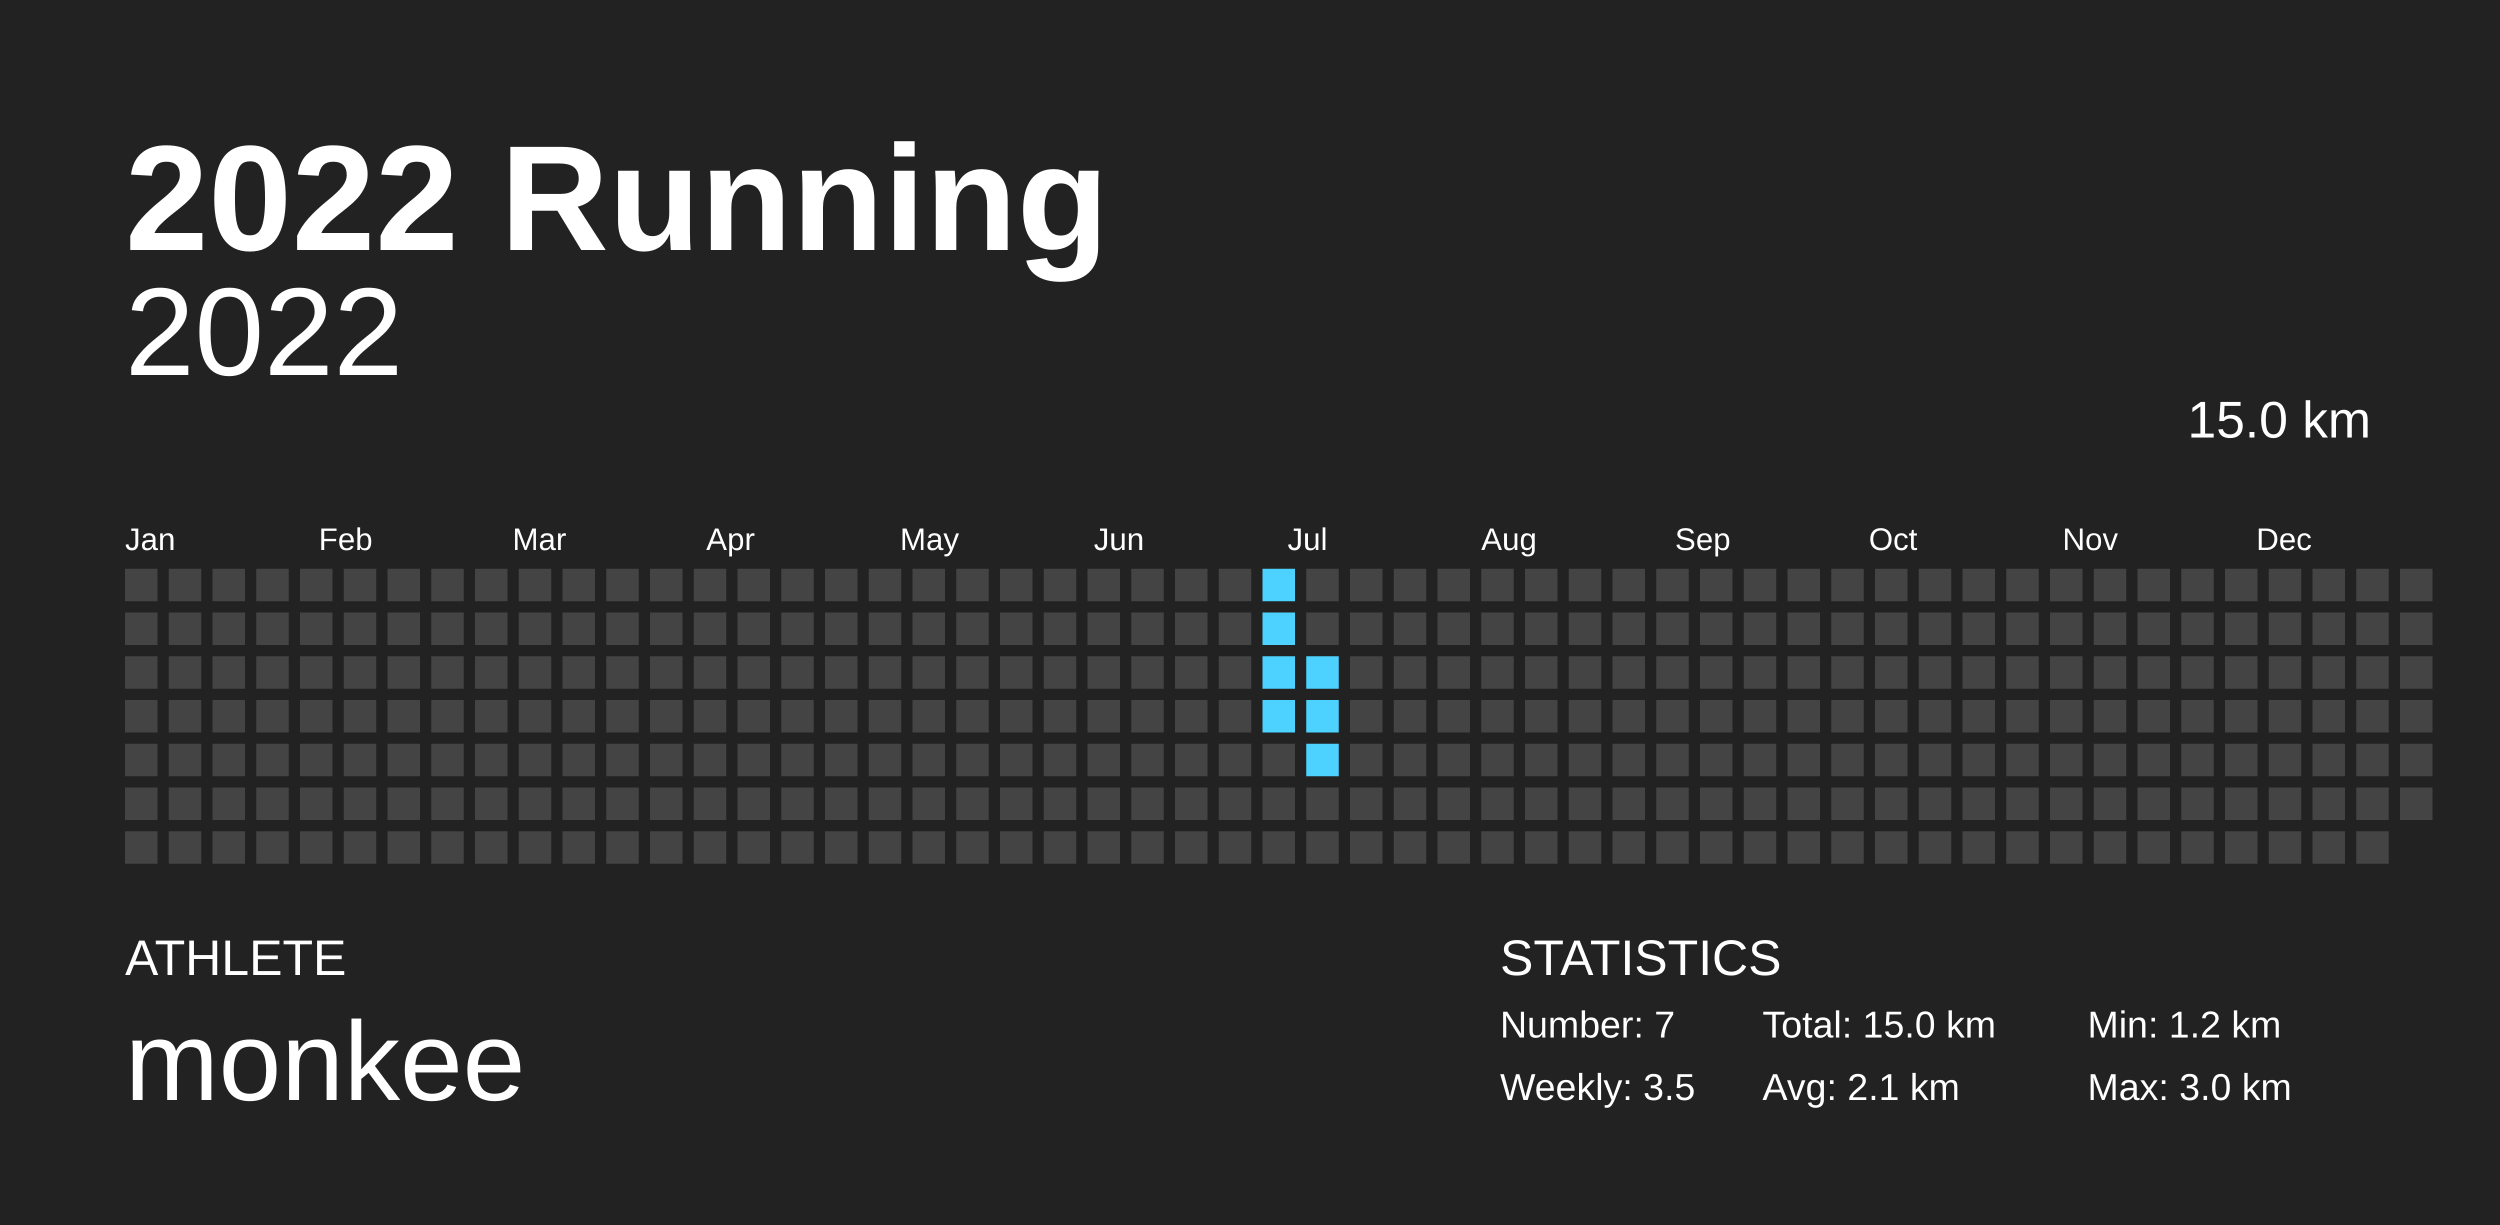
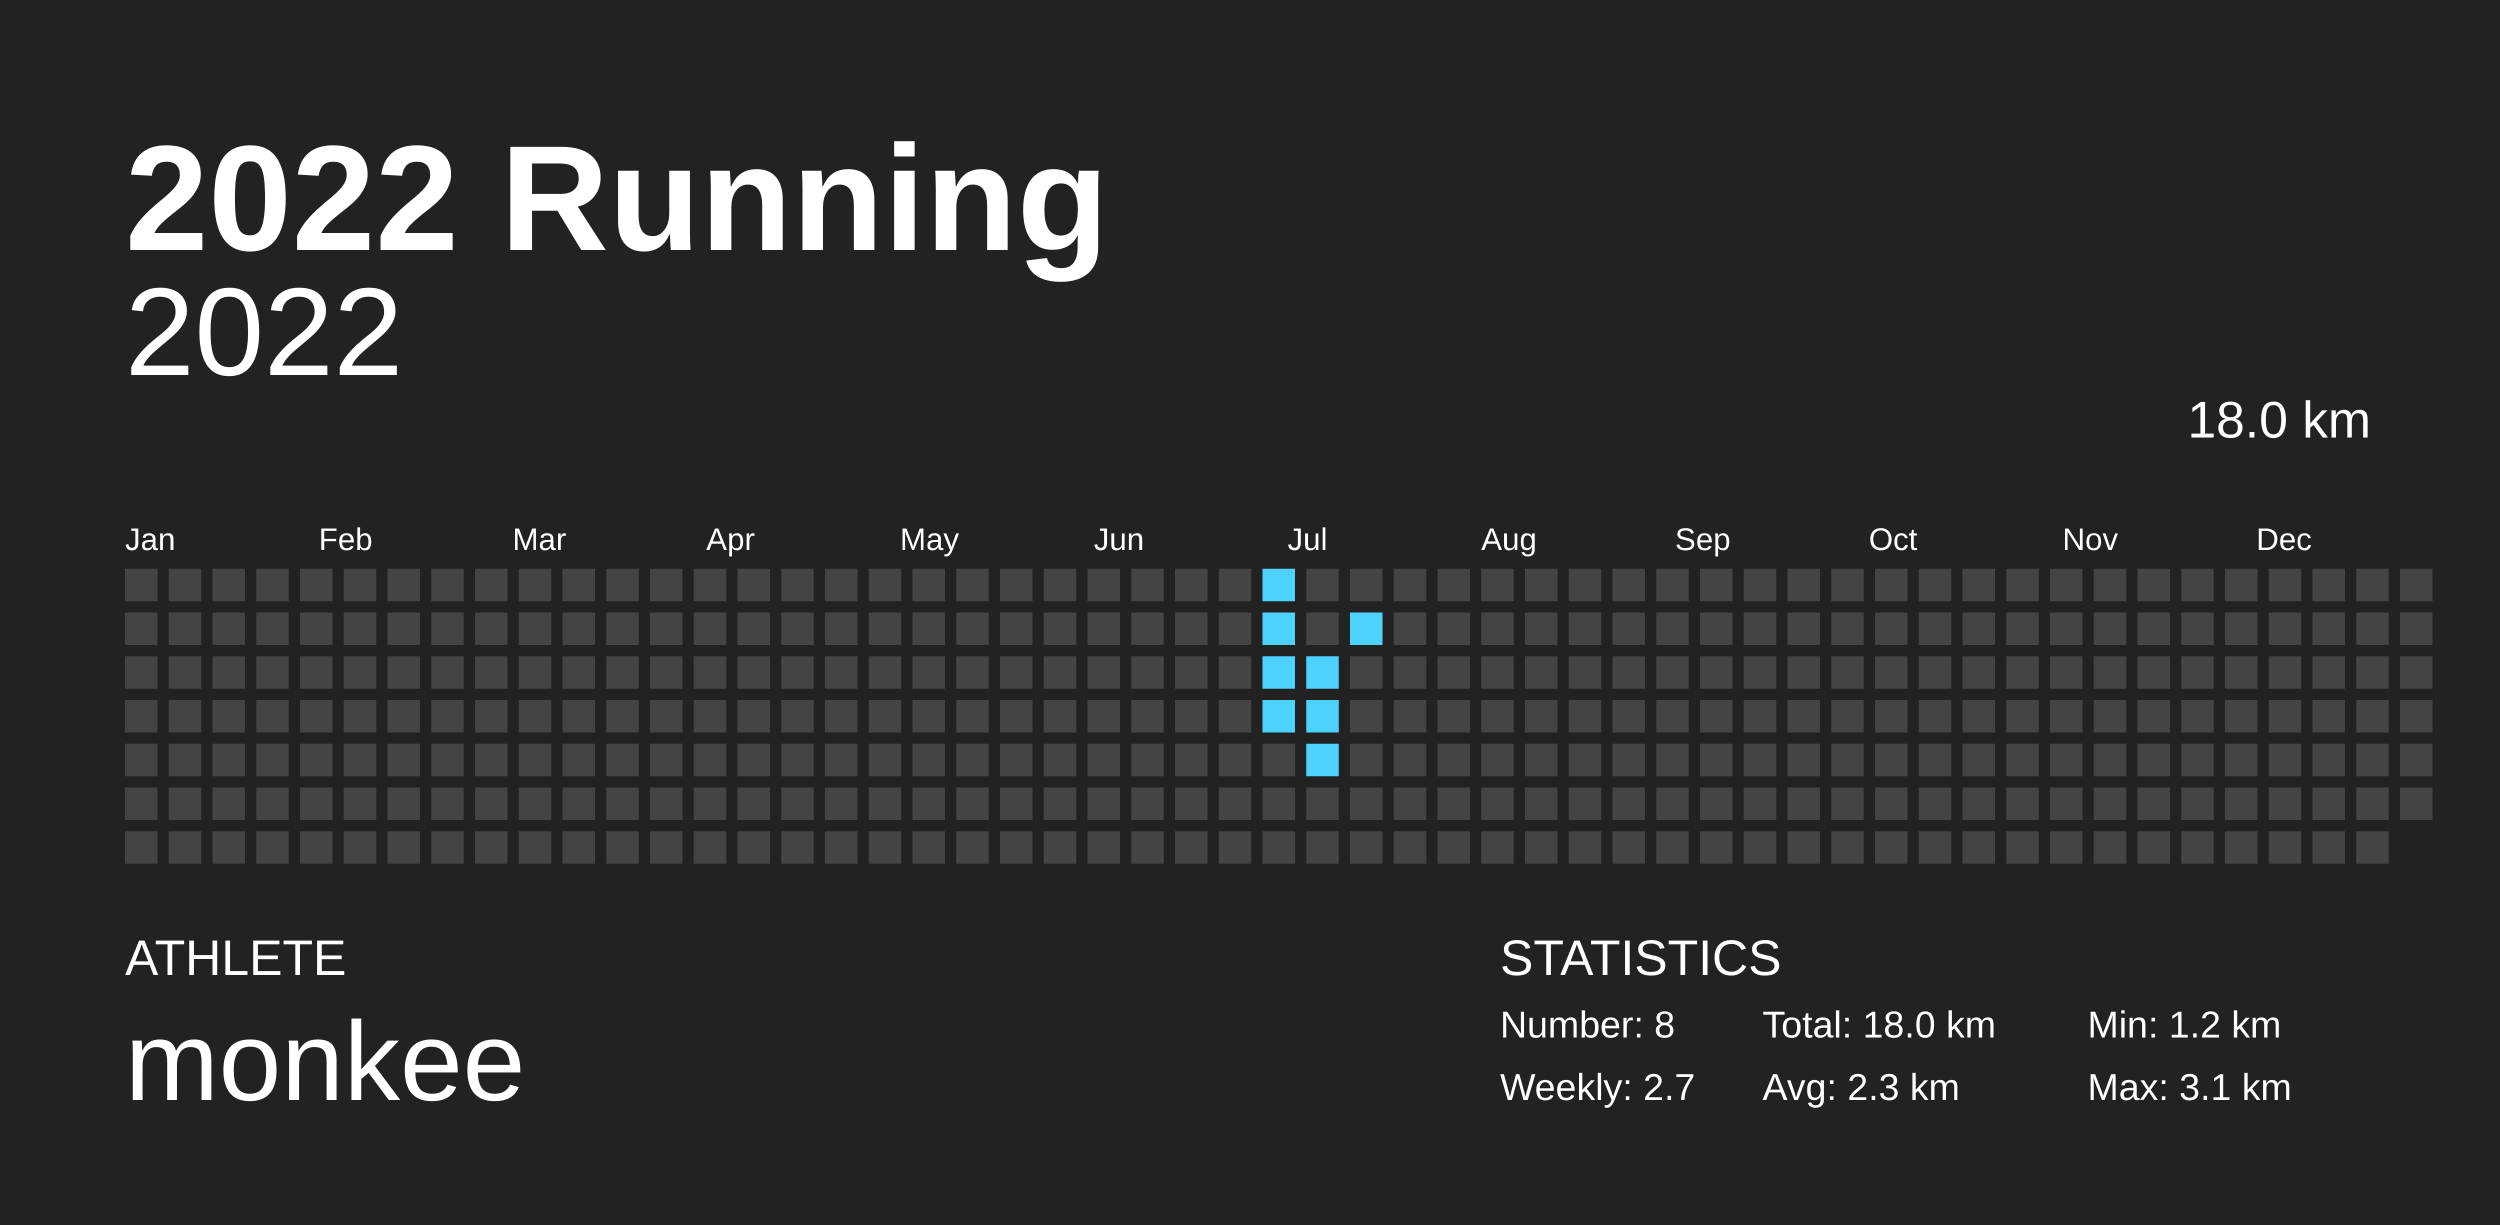
<svg xmlns="http://www.w3.org/2000/svg" baseProfile="full" height="98mm" version="1.1" viewBox="0,0,200,98" width="200mm">
  <defs />
  <rect fill="#222222" height="98" width="200" x="0" y="0" />
  <text fill="#FFFFFF" style="font-size:12px; font-family:Arial; font-weight:bold;" x="10" y="20">2022 Running</text>
  <text fill="#FFFFFF" style="font-size:4px; font-family:Arial" x="10" y="78">ATHLETE</text>
  <text fill="#FFFFFF" style="font-size:9px; font-family:Arial" x="10" y="88">monkee</text>
  <text fill="#FFFFFF" style="font-size:4px; font-family:Arial" x="120" y="78">STATISTICS</text>
-   <text fill="#FFFFFF" style="font-size:3px; font-family:Arial" x="120" y="83">Number: 7</text>
-   <text fill="#FFFFFF" style="font-size:3px; font-family:Arial" x="120" y="88">Weekly: 3.5</text>
-   <text fill="#FFFFFF" style="font-size:3px; font-family:Arial" x="141" y="83">Total: 15.0 km</text>
-   <text fill="#FFFFFF" style="font-size:3px; font-family:Arial" x="141" y="88">Avg: 2.1 km</text>
+   <text fill="#FFFFFF" style="font-size:3px; font-family:Arial" x="120" y="83">Number: 8</text>
+   <text fill="#FFFFFF" style="font-size:3px; font-family:Arial" x="120" y="88">Weekly: 2.7</text>
+   <text fill="#FFFFFF" style="font-size:3px; font-family:Arial" x="141" y="83">Total: 18.0 km</text>
+   <text fill="#FFFFFF" style="font-size:3px; font-family:Arial" x="141" y="88">Avg: 2.3 km</text>
  <text fill="#FFFFFF" style="font-size:3px; font-family:Arial" x="167" y="83">Min: 1.2 km</text>
-   <text fill="#FFFFFF" style="font-size:3px; font-family:Arial" x="167" y="88">Max: 3.0 km</text>
+   <text fill="#FFFFFF" style="font-size:3px; font-family:Arial" x="167" y="88">Max: 3.1 km</text>
  <text alignment-baseline="hanging" fill="#FFFFFF" style="font-size:10.0px; font-family:Arial;" x="10" y="30">2022</text>
-   <text alignment-baseline="hanging" fill="#FFFFFF" style="font-size:4.125px; font-family:Arial;" x="175" y="35">15.0 km</text>
+   <text alignment-baseline="hanging" fill="#FFFFFF" style="font-size:4.125px; font-family:Arial;" x="175" y="35">18.0 km</text>
  <text fill="#FFFFFF" style="font-size:2.5px; font-family:Arial" x="10.0" y="44">Jan</text>
  <text fill="#FFFFFF" style="font-size:2.5px; font-family:Arial" x="25.5" y="44">Feb</text>
  <text fill="#FFFFFF" style="font-size:2.5px; font-family:Arial" x="41.0" y="44">Mar</text>
  <text fill="#FFFFFF" style="font-size:2.5px; font-family:Arial" x="56.5" y="44">Apr</text>
  <text fill="#FFFFFF" style="font-size:2.5px; font-family:Arial" x="72.0" y="44">May</text>
  <text fill="#FFFFFF" style="font-size:2.5px; font-family:Arial" x="87.5" y="44">Jun</text>
  <text fill="#FFFFFF" style="font-size:2.5px; font-family:Arial" x="103.0" y="44">Jul</text>
  <text fill="#FFFFFF" style="font-size:2.5px; font-family:Arial" x="118.5" y="44">Aug</text>
  <text fill="#FFFFFF" style="font-size:2.5px; font-family:Arial" x="134.0" y="44">Sep</text>
  <text fill="#FFFFFF" style="font-size:2.5px; font-family:Arial" x="149.5" y="44">Oct</text>
  <text fill="#FFFFFF" style="font-size:2.5px; font-family:Arial" x="165.0" y="44">Nov</text>
  <text fill="#FFFFFF" style="font-size:2.5px; font-family:Arial" x="180.5" y="44">Dec</text>
  <rect fill="#444444" height="2.6" width="2.6" x="10.0" y="45.5" />
  <rect fill="#444444" height="2.6" width="2.6" x="10.0" y="49.0" />
  <rect fill="#444444" height="2.6" width="2.6" x="10.0" y="52.5" />
  <rect fill="#444444" height="2.6" width="2.6" x="10.0" y="56.0" />
  <rect fill="#444444" height="2.6" width="2.6" x="10.0" y="59.5" />
  <rect fill="#444444" height="2.6" width="2.6" x="10.0" y="63.0" />
  <rect fill="#444444" height="2.6" width="2.6" x="10.0" y="66.5" />
  <rect fill="#444444" height="2.6" width="2.6" x="13.5" y="45.5" />
  <rect fill="#444444" height="2.6" width="2.6" x="13.5" y="49.0" />
  <rect fill="#444444" height="2.6" width="2.6" x="13.5" y="52.5" />
  <rect fill="#444444" height="2.6" width="2.6" x="13.5" y="56.0" />
  <rect fill="#444444" height="2.6" width="2.6" x="13.5" y="59.5" />
  <rect fill="#444444" height="2.6" width="2.6" x="13.5" y="63.0" />
  <rect fill="#444444" height="2.6" width="2.6" x="13.5" y="66.5" />
  <rect fill="#444444" height="2.6" width="2.6" x="17.0" y="45.5" />
  <rect fill="#444444" height="2.6" width="2.6" x="17.0" y="49.0" />
  <rect fill="#444444" height="2.6" width="2.6" x="17.0" y="52.5" />
  <rect fill="#444444" height="2.6" width="2.6" x="17.0" y="56.0" />
  <rect fill="#444444" height="2.6" width="2.6" x="17.0" y="59.5" />
  <rect fill="#444444" height="2.6" width="2.6" x="17.0" y="63.0" />
  <rect fill="#444444" height="2.6" width="2.6" x="17.0" y="66.5" />
  <rect fill="#444444" height="2.6" width="2.6" x="20.5" y="45.5" />
  <rect fill="#444444" height="2.6" width="2.6" x="20.5" y="49.0" />
  <rect fill="#444444" height="2.6" width="2.6" x="20.5" y="52.5" />
  <rect fill="#444444" height="2.6" width="2.6" x="20.5" y="56.0" />
  <rect fill="#444444" height="2.6" width="2.6" x="20.5" y="59.5" />
  <rect fill="#444444" height="2.6" width="2.6" x="20.5" y="63.0" />
  <rect fill="#444444" height="2.6" width="2.6" x="20.5" y="66.5" />
  <rect fill="#444444" height="2.6" width="2.6" x="24.0" y="45.5" />
  <rect fill="#444444" height="2.6" width="2.6" x="24.0" y="49.0" />
  <rect fill="#444444" height="2.6" width="2.6" x="24.0" y="52.5" />
  <rect fill="#444444" height="2.6" width="2.6" x="24.0" y="56.0" />
  <rect fill="#444444" height="2.6" width="2.6" x="24.0" y="59.5" />
  <rect fill="#444444" height="2.6" width="2.6" x="24.0" y="63.0" />
  <rect fill="#444444" height="2.6" width="2.6" x="24.0" y="66.5" />
  <rect fill="#444444" height="2.6" width="2.6" x="27.5" y="45.5" />
  <rect fill="#444444" height="2.6" width="2.6" x="27.5" y="49.0" />
  <rect fill="#444444" height="2.6" width="2.6" x="27.5" y="52.5" />
  <rect fill="#444444" height="2.6" width="2.6" x="27.5" y="56.0" />
  <rect fill="#444444" height="2.6" width="2.6" x="27.5" y="59.5" />
  <rect fill="#444444" height="2.6" width="2.6" x="27.5" y="63.0" />
  <rect fill="#444444" height="2.6" width="2.6" x="27.5" y="66.5" />
  <rect fill="#444444" height="2.6" width="2.6" x="31.0" y="45.5" />
  <rect fill="#444444" height="2.6" width="2.6" x="31.0" y="49.0" />
  <rect fill="#444444" height="2.6" width="2.6" x="31.0" y="52.5" />
  <rect fill="#444444" height="2.6" width="2.6" x="31.0" y="56.0" />
  <rect fill="#444444" height="2.6" width="2.6" x="31.0" y="59.5" />
  <rect fill="#444444" height="2.6" width="2.6" x="31.0" y="63.0" />
  <rect fill="#444444" height="2.6" width="2.6" x="31.0" y="66.5" />
  <rect fill="#444444" height="2.6" width="2.6" x="34.5" y="45.5" />
  <rect fill="#444444" height="2.6" width="2.6" x="34.5" y="49.0" />
  <rect fill="#444444" height="2.6" width="2.6" x="34.5" y="52.5" />
  <rect fill="#444444" height="2.6" width="2.6" x="34.5" y="56.0" />
  <rect fill="#444444" height="2.6" width="2.6" x="34.5" y="59.5" />
  <rect fill="#444444" height="2.6" width="2.6" x="34.5" y="63.0" />
  <rect fill="#444444" height="2.6" width="2.6" x="34.5" y="66.5" />
  <rect fill="#444444" height="2.6" width="2.6" x="38.0" y="45.5" />
  <rect fill="#444444" height="2.6" width="2.6" x="38.0" y="49.0" />
  <rect fill="#444444" height="2.6" width="2.6" x="38.0" y="52.5" />
  <rect fill="#444444" height="2.6" width="2.6" x="38.0" y="56.0" />
  <rect fill="#444444" height="2.6" width="2.6" x="38.0" y="59.5" />
  <rect fill="#444444" height="2.6" width="2.6" x="38.0" y="63.0" />
  <rect fill="#444444" height="2.6" width="2.6" x="38.0" y="66.5" />
  <rect fill="#444444" height="2.6" width="2.6" x="41.5" y="45.5" />
  <rect fill="#444444" height="2.6" width="2.6" x="41.5" y="49.0" />
  <rect fill="#444444" height="2.6" width="2.6" x="41.5" y="52.5" />
  <rect fill="#444444" height="2.6" width="2.6" x="41.5" y="56.0" />
  <rect fill="#444444" height="2.6" width="2.6" x="41.5" y="59.5" />
  <rect fill="#444444" height="2.6" width="2.6" x="41.5" y="63.0" />
  <rect fill="#444444" height="2.6" width="2.6" x="41.5" y="66.5" />
  <rect fill="#444444" height="2.6" width="2.6" x="45.0" y="45.5" />
  <rect fill="#444444" height="2.6" width="2.6" x="45.0" y="49.0" />
  <rect fill="#444444" height="2.6" width="2.6" x="45.0" y="52.5" />
  <rect fill="#444444" height="2.6" width="2.6" x="45.0" y="56.0" />
  <rect fill="#444444" height="2.6" width="2.6" x="45.0" y="59.5" />
  <rect fill="#444444" height="2.6" width="2.6" x="45.0" y="63.0" />
  <rect fill="#444444" height="2.6" width="2.6" x="45.0" y="66.5" />
  <rect fill="#444444" height="2.6" width="2.6" x="48.5" y="45.5" />
  <rect fill="#444444" height="2.6" width="2.6" x="48.5" y="49.0" />
  <rect fill="#444444" height="2.6" width="2.6" x="48.5" y="52.5" />
  <rect fill="#444444" height="2.6" width="2.6" x="48.5" y="56.0" />
  <rect fill="#444444" height="2.6" width="2.6" x="48.5" y="59.5" />
  <rect fill="#444444" height="2.6" width="2.6" x="48.5" y="63.0" />
  <rect fill="#444444" height="2.6" width="2.6" x="48.5" y="66.5" />
  <rect fill="#444444" height="2.6" width="2.6" x="52.0" y="45.5" />
  <rect fill="#444444" height="2.6" width="2.6" x="52.0" y="49.0" />
  <rect fill="#444444" height="2.6" width="2.6" x="52.0" y="52.5" />
  <rect fill="#444444" height="2.6" width="2.6" x="52.0" y="56.0" />
  <rect fill="#444444" height="2.6" width="2.6" x="52.0" y="59.5" />
  <rect fill="#444444" height="2.6" width="2.6" x="52.0" y="63.0" />
  <rect fill="#444444" height="2.6" width="2.6" x="52.0" y="66.5" />
  <rect fill="#444444" height="2.6" width="2.6" x="55.5" y="45.5" />
  <rect fill="#444444" height="2.6" width="2.6" x="55.5" y="49.0" />
  <rect fill="#444444" height="2.6" width="2.6" x="55.5" y="52.5" />
  <rect fill="#444444" height="2.6" width="2.6" x="55.5" y="56.0" />
  <rect fill="#444444" height="2.6" width="2.6" x="55.5" y="59.5" />
  <rect fill="#444444" height="2.6" width="2.6" x="55.5" y="63.0" />
  <rect fill="#444444" height="2.6" width="2.6" x="55.5" y="66.5" />
  <rect fill="#444444" height="2.6" width="2.6" x="59.0" y="45.5" />
  <rect fill="#444444" height="2.6" width="2.6" x="59.0" y="49.0" />
  <rect fill="#444444" height="2.6" width="2.6" x="59.0" y="52.5" />
  <rect fill="#444444" height="2.6" width="2.6" x="59.0" y="56.0" />
  <rect fill="#444444" height="2.6" width="2.6" x="59.0" y="59.5" />
  <rect fill="#444444" height="2.6" width="2.6" x="59.0" y="63.0" />
  <rect fill="#444444" height="2.6" width="2.6" x="59.0" y="66.5" />
  <rect fill="#444444" height="2.6" width="2.6" x="62.5" y="45.5" />
  <rect fill="#444444" height="2.6" width="2.6" x="62.5" y="49.0" />
  <rect fill="#444444" height="2.6" width="2.6" x="62.5" y="52.5" />
  <rect fill="#444444" height="2.6" width="2.6" x="62.5" y="56.0" />
  <rect fill="#444444" height="2.6" width="2.6" x="62.5" y="59.5" />
  <rect fill="#444444" height="2.6" width="2.6" x="62.5" y="63.0" />
  <rect fill="#444444" height="2.6" width="2.6" x="62.5" y="66.5" />
  <rect fill="#444444" height="2.6" width="2.6" x="66.0" y="45.5" />
  <rect fill="#444444" height="2.6" width="2.6" x="66.0" y="49.0" />
  <rect fill="#444444" height="2.6" width="2.6" x="66.0" y="52.5" />
  <rect fill="#444444" height="2.6" width="2.6" x="66.0" y="56.0" />
  <rect fill="#444444" height="2.6" width="2.6" x="66.0" y="59.5" />
  <rect fill="#444444" height="2.6" width="2.6" x="66.0" y="63.0" />
  <rect fill="#444444" height="2.6" width="2.6" x="66.0" y="66.5" />
  <rect fill="#444444" height="2.6" width="2.6" x="69.5" y="45.5" />
  <rect fill="#444444" height="2.6" width="2.6" x="69.5" y="49.0" />
  <rect fill="#444444" height="2.6" width="2.6" x="69.5" y="52.5" />
  <rect fill="#444444" height="2.6" width="2.6" x="69.5" y="56.0" />
  <rect fill="#444444" height="2.6" width="2.6" x="69.5" y="59.5" />
  <rect fill="#444444" height="2.6" width="2.6" x="69.5" y="63.0" />
  <rect fill="#444444" height="2.6" width="2.6" x="69.5" y="66.5" />
  <rect fill="#444444" height="2.6" width="2.6" x="73.0" y="45.5" />
  <rect fill="#444444" height="2.6" width="2.6" x="73.0" y="49.0" />
  <rect fill="#444444" height="2.6" width="2.6" x="73.0" y="52.5" />
  <rect fill="#444444" height="2.6" width="2.6" x="73.0" y="56.0" />
  <rect fill="#444444" height="2.6" width="2.6" x="73.0" y="59.5" />
  <rect fill="#444444" height="2.6" width="2.6" x="73.0" y="63.0" />
  <rect fill="#444444" height="2.6" width="2.6" x="73.0" y="66.5" />
  <rect fill="#444444" height="2.6" width="2.6" x="76.5" y="45.5" />
  <rect fill="#444444" height="2.6" width="2.6" x="76.5" y="49.0" />
  <rect fill="#444444" height="2.6" width="2.6" x="76.5" y="52.5" />
  <rect fill="#444444" height="2.6" width="2.6" x="76.5" y="56.0" />
  <rect fill="#444444" height="2.6" width="2.6" x="76.5" y="59.5" />
  <rect fill="#444444" height="2.6" width="2.6" x="76.5" y="63.0" />
  <rect fill="#444444" height="2.6" width="2.6" x="76.5" y="66.5" />
  <rect fill="#444444" height="2.6" width="2.6" x="80.0" y="45.5" />
  <rect fill="#444444" height="2.6" width="2.6" x="80.0" y="49.0" />
  <rect fill="#444444" height="2.6" width="2.6" x="80.0" y="52.5" />
  <rect fill="#444444" height="2.6" width="2.6" x="80.0" y="56.0" />
  <rect fill="#444444" height="2.6" width="2.6" x="80.0" y="59.5" />
  <rect fill="#444444" height="2.6" width="2.6" x="80.0" y="63.0" />
  <rect fill="#444444" height="2.6" width="2.6" x="80.0" y="66.5" />
  <rect fill="#444444" height="2.6" width="2.6" x="83.5" y="45.5" />
  <rect fill="#444444" height="2.6" width="2.6" x="83.5" y="49.0" />
  <rect fill="#444444" height="2.6" width="2.6" x="83.5" y="52.5" />
  <rect fill="#444444" height="2.6" width="2.6" x="83.5" y="56.0" />
  <rect fill="#444444" height="2.6" width="2.6" x="83.5" y="59.5" />
  <rect fill="#444444" height="2.6" width="2.6" x="83.5" y="63.0" />
  <rect fill="#444444" height="2.6" width="2.6" x="83.5" y="66.5" />
  <rect fill="#444444" height="2.6" width="2.6" x="87.0" y="45.5" />
  <rect fill="#444444" height="2.6" width="2.6" x="87.0" y="49.0" />
  <rect fill="#444444" height="2.6" width="2.6" x="87.0" y="52.5" />
  <rect fill="#444444" height="2.6" width="2.6" x="87.0" y="56.0" />
  <rect fill="#444444" height="2.6" width="2.6" x="87.0" y="59.5" />
  <rect fill="#444444" height="2.6" width="2.6" x="87.0" y="63.0" />
  <rect fill="#444444" height="2.6" width="2.6" x="87.0" y="66.5" />
  <rect fill="#444444" height="2.6" width="2.6" x="90.5" y="45.5" />
  <rect fill="#444444" height="2.6" width="2.6" x="90.5" y="49.0" />
  <rect fill="#444444" height="2.6" width="2.6" x="90.5" y="52.5" />
  <rect fill="#444444" height="2.6" width="2.6" x="90.5" y="56.0" />
  <rect fill="#444444" height="2.6" width="2.6" x="90.5" y="59.5" />
  <rect fill="#444444" height="2.6" width="2.6" x="90.5" y="63.0" />
  <rect fill="#444444" height="2.6" width="2.6" x="90.5" y="66.5" />
  <rect fill="#444444" height="2.6" width="2.6" x="94.0" y="45.5" />
  <rect fill="#444444" height="2.6" width="2.6" x="94.0" y="49.0" />
  <rect fill="#444444" height="2.6" width="2.6" x="94.0" y="52.5" />
  <rect fill="#444444" height="2.6" width="2.6" x="94.0" y="56.0" />
  <rect fill="#444444" height="2.6" width="2.6" x="94.0" y="59.5" />
  <rect fill="#444444" height="2.6" width="2.6" x="94.0" y="63.0" />
  <rect fill="#444444" height="2.6" width="2.6" x="94.0" y="66.5" />
  <rect fill="#444444" height="2.6" width="2.6" x="97.5" y="45.5" />
  <rect fill="#444444" height="2.6" width="2.6" x="97.5" y="49.0" />
  <rect fill="#444444" height="2.6" width="2.6" x="97.5" y="52.5" />
  <rect fill="#444444" height="2.6" width="2.6" x="97.5" y="56.0" />
  <rect fill="#444444" height="2.6" width="2.6" x="97.5" y="59.5" />
  <rect fill="#444444" height="2.6" width="2.6" x="97.5" y="63.0" />
  <rect fill="#444444" height="2.6" width="2.6" x="97.5" y="66.5" />
  <rect fill="#4dd2ff" height="2.6" width="2.6" x="101.0" y="45.5" />
  <rect fill="#4dd2ff" height="2.6" width="2.6" x="101.0" y="49.0" />
  <rect fill="#4dd2ff" height="2.6" width="2.6" x="101.0" y="52.5" />
  <rect fill="#4dd2ff" height="2.6" width="2.6" x="101.0" y="56.0" />
  <rect fill="#444444" height="2.6" width="2.6" x="101.0" y="59.5" />
  <rect fill="#444444" height="2.6" width="2.6" x="101.0" y="63.0" />
  <rect fill="#444444" height="2.6" width="2.6" x="101.0" y="66.5" />
  <rect fill="#444444" height="2.6" width="2.6" x="104.5" y="45.5" />
  <rect fill="#444444" height="2.6" width="2.6" x="104.5" y="49.0" />
  <rect fill="#4dd2ff" height="2.6" width="2.6" x="104.5" y="52.5" />
  <rect fill="#4dd2ff" height="2.6" width="2.6" x="104.5" y="56.0" />
  <rect fill="#4dd2ff" height="2.6" width="2.6" x="104.5" y="59.5" />
  <rect fill="#444444" height="2.6" width="2.6" x="104.5" y="63.0" />
  <rect fill="#444444" height="2.6" width="2.6" x="104.5" y="66.5" />
  <rect fill="#444444" height="2.6" width="2.6" x="108.0" y="45.5" />
-   <rect fill="#444444" height="2.6" width="2.6" x="108.0" y="49.0" />
+   <rect fill="#4dd2ff" height="2.6" width="2.6" x="108.0" y="49.0" />
  <rect fill="#444444" height="2.6" width="2.6" x="108.0" y="52.5" />
  <rect fill="#444444" height="2.6" width="2.6" x="108.0" y="56.0" />
  <rect fill="#444444" height="2.6" width="2.6" x="108.0" y="59.5" />
  <rect fill="#444444" height="2.6" width="2.6" x="108.0" y="63.0" />
  <rect fill="#444444" height="2.6" width="2.6" x="108.0" y="66.5" />
  <rect fill="#444444" height="2.6" width="2.6" x="111.5" y="45.5" />
  <rect fill="#444444" height="2.6" width="2.6" x="111.5" y="49.0" />
  <rect fill="#444444" height="2.6" width="2.6" x="111.5" y="52.5" />
  <rect fill="#444444" height="2.6" width="2.6" x="111.5" y="56.0" />
  <rect fill="#444444" height="2.6" width="2.6" x="111.5" y="59.5" />
  <rect fill="#444444" height="2.6" width="2.6" x="111.5" y="63.0" />
  <rect fill="#444444" height="2.6" width="2.6" x="111.5" y="66.5" />
  <rect fill="#444444" height="2.6" width="2.6" x="115.0" y="45.5" />
  <rect fill="#444444" height="2.6" width="2.6" x="115.0" y="49.0" />
  <rect fill="#444444" height="2.6" width="2.6" x="115.0" y="52.5" />
  <rect fill="#444444" height="2.6" width="2.6" x="115.0" y="56.0" />
  <rect fill="#444444" height="2.6" width="2.6" x="115.0" y="59.5" />
  <rect fill="#444444" height="2.6" width="2.6" x="115.0" y="63.0" />
  <rect fill="#444444" height="2.6" width="2.6" x="115.0" y="66.5" />
  <rect fill="#444444" height="2.6" width="2.6" x="118.5" y="45.5" />
  <rect fill="#444444" height="2.6" width="2.6" x="118.5" y="49.0" />
  <rect fill="#444444" height="2.6" width="2.6" x="118.5" y="52.5" />
  <rect fill="#444444" height="2.6" width="2.6" x="118.5" y="56.0" />
  <rect fill="#444444" height="2.6" width="2.6" x="118.5" y="59.5" />
  <rect fill="#444444" height="2.6" width="2.6" x="118.5" y="63.0" />
  <rect fill="#444444" height="2.6" width="2.6" x="118.5" y="66.5" />
  <rect fill="#444444" height="2.6" width="2.6" x="122.0" y="45.5" />
  <rect fill="#444444" height="2.6" width="2.6" x="122.0" y="49.0" />
  <rect fill="#444444" height="2.6" width="2.6" x="122.0" y="52.5" />
  <rect fill="#444444" height="2.6" width="2.6" x="122.0" y="56.0" />
  <rect fill="#444444" height="2.6" width="2.6" x="122.0" y="59.5" />
  <rect fill="#444444" height="2.6" width="2.6" x="122.0" y="63.0" />
  <rect fill="#444444" height="2.6" width="2.6" x="122.0" y="66.5" />
  <rect fill="#444444" height="2.6" width="2.6" x="125.5" y="45.5" />
  <rect fill="#444444" height="2.6" width="2.6" x="125.5" y="49.0" />
  <rect fill="#444444" height="2.6" width="2.6" x="125.5" y="52.5" />
  <rect fill="#444444" height="2.6" width="2.6" x="125.5" y="56.0" />
  <rect fill="#444444" height="2.6" width="2.6" x="125.5" y="59.5" />
  <rect fill="#444444" height="2.6" width="2.6" x="125.5" y="63.0" />
  <rect fill="#444444" height="2.6" width="2.6" x="125.5" y="66.5" />
  <rect fill="#444444" height="2.6" width="2.6" x="129.0" y="45.5" />
  <rect fill="#444444" height="2.6" width="2.6" x="129.0" y="49.0" />
  <rect fill="#444444" height="2.6" width="2.6" x="129.0" y="52.5" />
  <rect fill="#444444" height="2.6" width="2.6" x="129.0" y="56.0" />
  <rect fill="#444444" height="2.6" width="2.6" x="129.0" y="59.5" />
  <rect fill="#444444" height="2.6" width="2.6" x="129.0" y="63.0" />
  <rect fill="#444444" height="2.6" width="2.6" x="129.0" y="66.5" />
  <rect fill="#444444" height="2.6" width="2.6" x="132.5" y="45.5" />
  <rect fill="#444444" height="2.6" width="2.6" x="132.5" y="49.0" />
  <rect fill="#444444" height="2.6" width="2.6" x="132.5" y="52.5" />
  <rect fill="#444444" height="2.6" width="2.6" x="132.5" y="56.0" />
  <rect fill="#444444" height="2.6" width="2.6" x="132.5" y="59.5" />
  <rect fill="#444444" height="2.6" width="2.6" x="132.5" y="63.0" />
  <rect fill="#444444" height="2.6" width="2.6" x="132.5" y="66.5" />
  <rect fill="#444444" height="2.6" width="2.6" x="136.0" y="45.5" />
  <rect fill="#444444" height="2.6" width="2.6" x="136.0" y="49.0" />
  <rect fill="#444444" height="2.6" width="2.6" x="136.0" y="52.5" />
  <rect fill="#444444" height="2.6" width="2.6" x="136.0" y="56.0" />
  <rect fill="#444444" height="2.6" width="2.6" x="136.0" y="59.5" />
  <rect fill="#444444" height="2.6" width="2.6" x="136.0" y="63.0" />
  <rect fill="#444444" height="2.6" width="2.6" x="136.0" y="66.5" />
  <rect fill="#444444" height="2.6" width="2.6" x="139.5" y="45.5" />
  <rect fill="#444444" height="2.6" width="2.6" x="139.5" y="49.0" />
  <rect fill="#444444" height="2.6" width="2.6" x="139.5" y="52.5" />
  <rect fill="#444444" height="2.6" width="2.6" x="139.5" y="56.0" />
  <rect fill="#444444" height="2.6" width="2.6" x="139.5" y="59.5" />
  <rect fill="#444444" height="2.6" width="2.6" x="139.5" y="63.0" />
  <rect fill="#444444" height="2.6" width="2.6" x="139.5" y="66.5" />
  <rect fill="#444444" height="2.6" width="2.6" x="143.0" y="45.5" />
  <rect fill="#444444" height="2.6" width="2.6" x="143.0" y="49.0" />
  <rect fill="#444444" height="2.6" width="2.6" x="143.0" y="52.5" />
  <rect fill="#444444" height="2.6" width="2.6" x="143.0" y="56.0" />
  <rect fill="#444444" height="2.6" width="2.6" x="143.0" y="59.5" />
  <rect fill="#444444" height="2.6" width="2.6" x="143.0" y="63.0" />
  <rect fill="#444444" height="2.6" width="2.6" x="143.0" y="66.5" />
  <rect fill="#444444" height="2.6" width="2.6" x="146.5" y="45.5" />
  <rect fill="#444444" height="2.6" width="2.6" x="146.5" y="49.0" />
  <rect fill="#444444" height="2.6" width="2.6" x="146.5" y="52.5" />
  <rect fill="#444444" height="2.6" width="2.6" x="146.5" y="56.0" />
  <rect fill="#444444" height="2.6" width="2.6" x="146.5" y="59.5" />
  <rect fill="#444444" height="2.6" width="2.6" x="146.5" y="63.0" />
  <rect fill="#444444" height="2.6" width="2.6" x="146.5" y="66.5" />
  <rect fill="#444444" height="2.6" width="2.6" x="150.0" y="45.5" />
  <rect fill="#444444" height="2.6" width="2.6" x="150.0" y="49.0" />
  <rect fill="#444444" height="2.6" width="2.6" x="150.0" y="52.5" />
  <rect fill="#444444" height="2.6" width="2.6" x="150.0" y="56.0" />
  <rect fill="#444444" height="2.6" width="2.6" x="150.0" y="59.5" />
  <rect fill="#444444" height="2.6" width="2.6" x="150.0" y="63.0" />
  <rect fill="#444444" height="2.6" width="2.6" x="150.0" y="66.5" />
  <rect fill="#444444" height="2.6" width="2.6" x="153.5" y="45.5" />
  <rect fill="#444444" height="2.6" width="2.6" x="153.5" y="49.0" />
  <rect fill="#444444" height="2.6" width="2.6" x="153.5" y="52.5" />
  <rect fill="#444444" height="2.6" width="2.6" x="153.5" y="56.0" />
  <rect fill="#444444" height="2.6" width="2.6" x="153.5" y="59.5" />
  <rect fill="#444444" height="2.6" width="2.6" x="153.5" y="63.0" />
  <rect fill="#444444" height="2.6" width="2.6" x="153.5" y="66.5" />
  <rect fill="#444444" height="2.6" width="2.6" x="157.0" y="45.5" />
  <rect fill="#444444" height="2.6" width="2.6" x="157.0" y="49.0" />
  <rect fill="#444444" height="2.6" width="2.6" x="157.0" y="52.5" />
  <rect fill="#444444" height="2.6" width="2.6" x="157.0" y="56.0" />
  <rect fill="#444444" height="2.6" width="2.6" x="157.0" y="59.5" />
  <rect fill="#444444" height="2.6" width="2.6" x="157.0" y="63.0" />
  <rect fill="#444444" height="2.6" width="2.6" x="157.0" y="66.5" />
  <rect fill="#444444" height="2.6" width="2.6" x="160.5" y="45.5" />
  <rect fill="#444444" height="2.6" width="2.6" x="160.5" y="49.0" />
  <rect fill="#444444" height="2.6" width="2.6" x="160.5" y="52.5" />
  <rect fill="#444444" height="2.6" width="2.6" x="160.5" y="56.0" />
  <rect fill="#444444" height="2.6" width="2.6" x="160.5" y="59.5" />
  <rect fill="#444444" height="2.6" width="2.6" x="160.5" y="63.0" />
  <rect fill="#444444" height="2.6" width="2.6" x="160.5" y="66.5" />
  <rect fill="#444444" height="2.6" width="2.6" x="164.0" y="45.5" />
  <rect fill="#444444" height="2.6" width="2.6" x="164.0" y="49.0" />
  <rect fill="#444444" height="2.6" width="2.6" x="164.0" y="52.5" />
  <rect fill="#444444" height="2.6" width="2.6" x="164.0" y="56.0" />
  <rect fill="#444444" height="2.6" width="2.6" x="164.0" y="59.5" />
  <rect fill="#444444" height="2.6" width="2.6" x="164.0" y="63.0" />
  <rect fill="#444444" height="2.6" width="2.6" x="164.0" y="66.5" />
  <rect fill="#444444" height="2.6" width="2.6" x="167.5" y="45.5" />
  <rect fill="#444444" height="2.6" width="2.6" x="167.5" y="49.0" />
  <rect fill="#444444" height="2.6" width="2.6" x="167.5" y="52.5" />
  <rect fill="#444444" height="2.6" width="2.6" x="167.5" y="56.0" />
  <rect fill="#444444" height="2.6" width="2.6" x="167.5" y="59.5" />
  <rect fill="#444444" height="2.6" width="2.6" x="167.5" y="63.0" />
  <rect fill="#444444" height="2.6" width="2.6" x="167.5" y="66.5" />
  <rect fill="#444444" height="2.6" width="2.6" x="171.0" y="45.5" />
  <rect fill="#444444" height="2.6" width="2.6" x="171.0" y="49.0" />
  <rect fill="#444444" height="2.6" width="2.6" x="171.0" y="52.5" />
  <rect fill="#444444" height="2.6" width="2.6" x="171.0" y="56.0" />
  <rect fill="#444444" height="2.6" width="2.6" x="171.0" y="59.5" />
  <rect fill="#444444" height="2.6" width="2.6" x="171.0" y="63.0" />
  <rect fill="#444444" height="2.6" width="2.6" x="171.0" y="66.5" />
  <rect fill="#444444" height="2.6" width="2.6" x="174.5" y="45.5" />
  <rect fill="#444444" height="2.6" width="2.6" x="174.5" y="49.0" />
  <rect fill="#444444" height="2.6" width="2.6" x="174.5" y="52.5" />
  <rect fill="#444444" height="2.6" width="2.6" x="174.5" y="56.0" />
  <rect fill="#444444" height="2.6" width="2.6" x="174.5" y="59.5" />
  <rect fill="#444444" height="2.6" width="2.6" x="174.5" y="63.0" />
  <rect fill="#444444" height="2.6" width="2.6" x="174.5" y="66.5" />
  <rect fill="#444444" height="2.6" width="2.6" x="178.0" y="45.5" />
  <rect fill="#444444" height="2.6" width="2.6" x="178.0" y="49.0" />
  <rect fill="#444444" height="2.6" width="2.6" x="178.0" y="52.5" />
  <rect fill="#444444" height="2.6" width="2.6" x="178.0" y="56.0" />
  <rect fill="#444444" height="2.6" width="2.6" x="178.0" y="59.5" />
  <rect fill="#444444" height="2.6" width="2.6" x="178.0" y="63.0" />
  <rect fill="#444444" height="2.6" width="2.6" x="178.0" y="66.5" />
  <rect fill="#444444" height="2.6" width="2.6" x="181.5" y="45.5" />
  <rect fill="#444444" height="2.6" width="2.6" x="181.5" y="49.0" />
  <rect fill="#444444" height="2.6" width="2.6" x="181.5" y="52.5" />
  <rect fill="#444444" height="2.6" width="2.6" x="181.5" y="56.0" />
  <rect fill="#444444" height="2.6" width="2.6" x="181.5" y="59.5" />
  <rect fill="#444444" height="2.6" width="2.6" x="181.5" y="63.0" />
  <rect fill="#444444" height="2.6" width="2.6" x="181.5" y="66.5" />
  <rect fill="#444444" height="2.6" width="2.6" x="185.0" y="45.5" />
  <rect fill="#444444" height="2.6" width="2.6" x="185.0" y="49.0" />
  <rect fill="#444444" height="2.6" width="2.6" x="185.0" y="52.5" />
  <rect fill="#444444" height="2.6" width="2.6" x="185.0" y="56.0" />
  <rect fill="#444444" height="2.6" width="2.6" x="185.0" y="59.5" />
  <rect fill="#444444" height="2.6" width="2.6" x="185.0" y="63.0" />
  <rect fill="#444444" height="2.6" width="2.6" x="185.0" y="66.5" />
  <rect fill="#444444" height="2.6" width="2.6" x="188.5" y="45.5" />
  <rect fill="#444444" height="2.6" width="2.6" x="188.5" y="49.0" />
  <rect fill="#444444" height="2.6" width="2.6" x="188.5" y="52.5" />
  <rect fill="#444444" height="2.6" width="2.6" x="188.5" y="56.0" />
  <rect fill="#444444" height="2.6" width="2.6" x="188.5" y="59.5" />
  <rect fill="#444444" height="2.6" width="2.6" x="188.5" y="63.0" />
  <rect fill="#444444" height="2.6" width="2.6" x="188.5" y="66.5" />
  <rect fill="#444444" height="2.6" width="2.6" x="192.0" y="45.5" />
  <rect fill="#444444" height="2.6" width="2.6" x="192.0" y="49.0" />
  <rect fill="#444444" height="2.6" width="2.6" x="192.0" y="52.5" />
  <rect fill="#444444" height="2.6" width="2.6" x="192.0" y="56.0" />
  <rect fill="#444444" height="2.6" width="2.6" x="192.0" y="59.5" />
  <rect fill="#444444" height="2.6" width="2.6" x="192.0" y="63.0" />
</svg>
